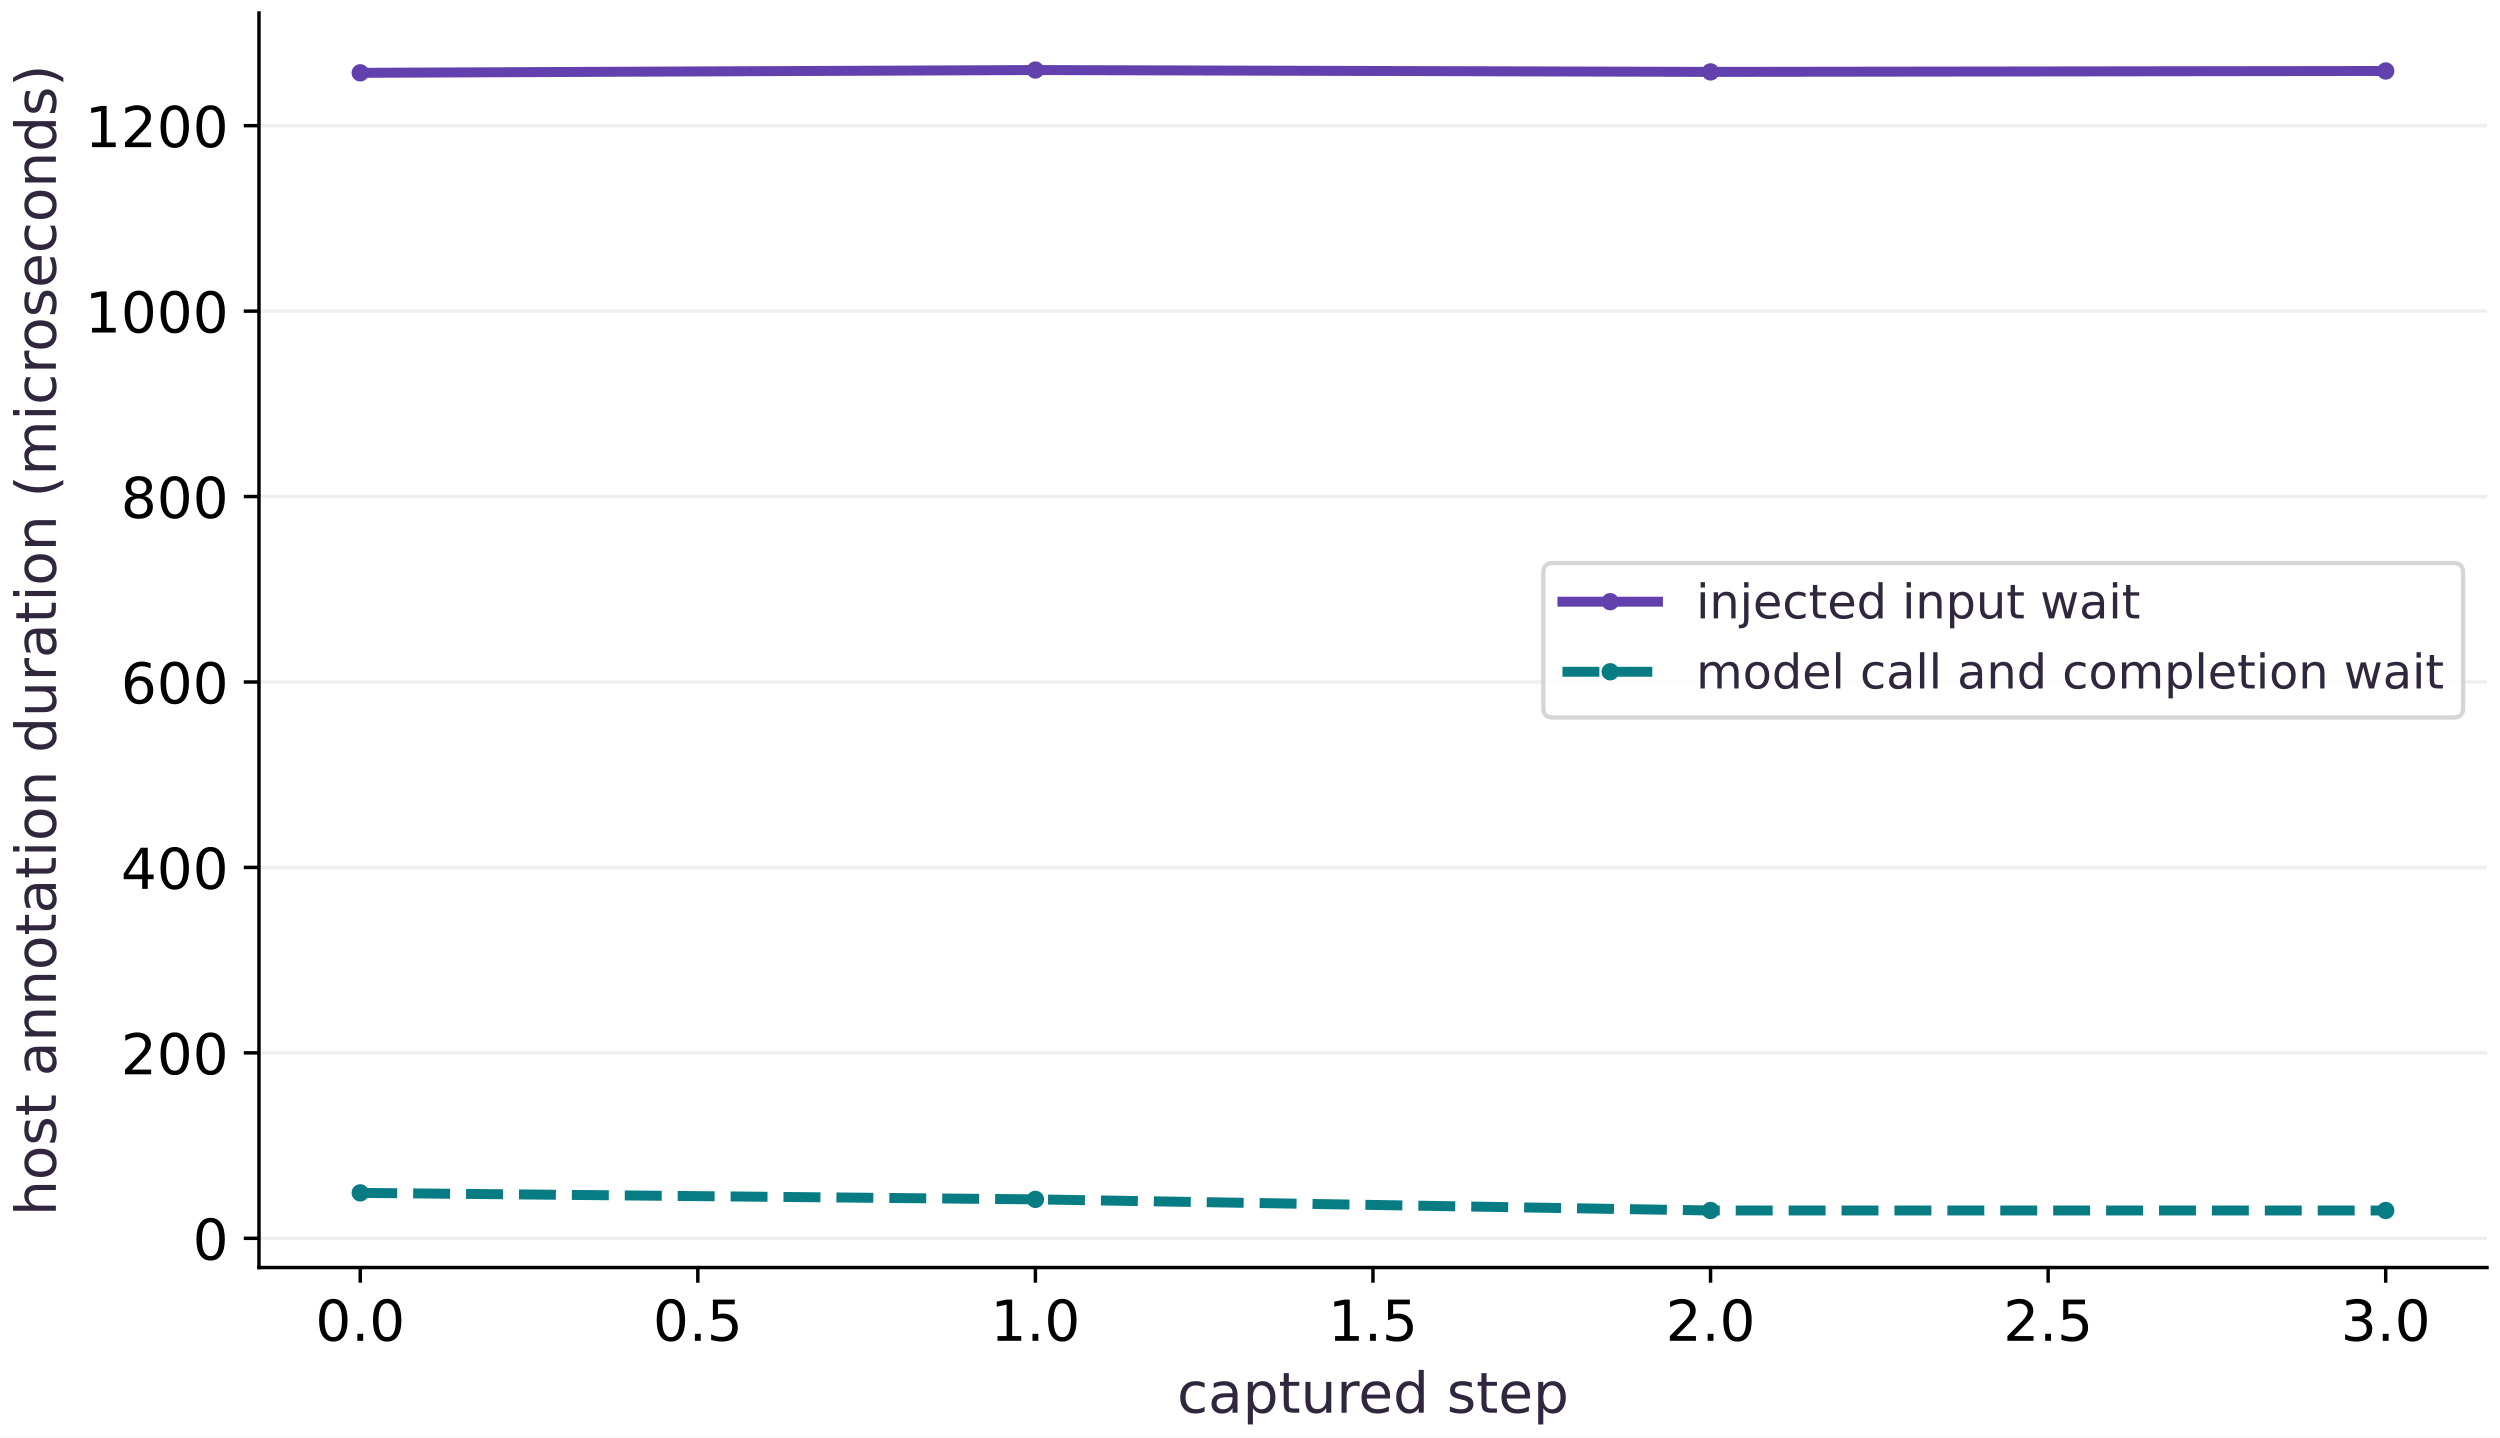
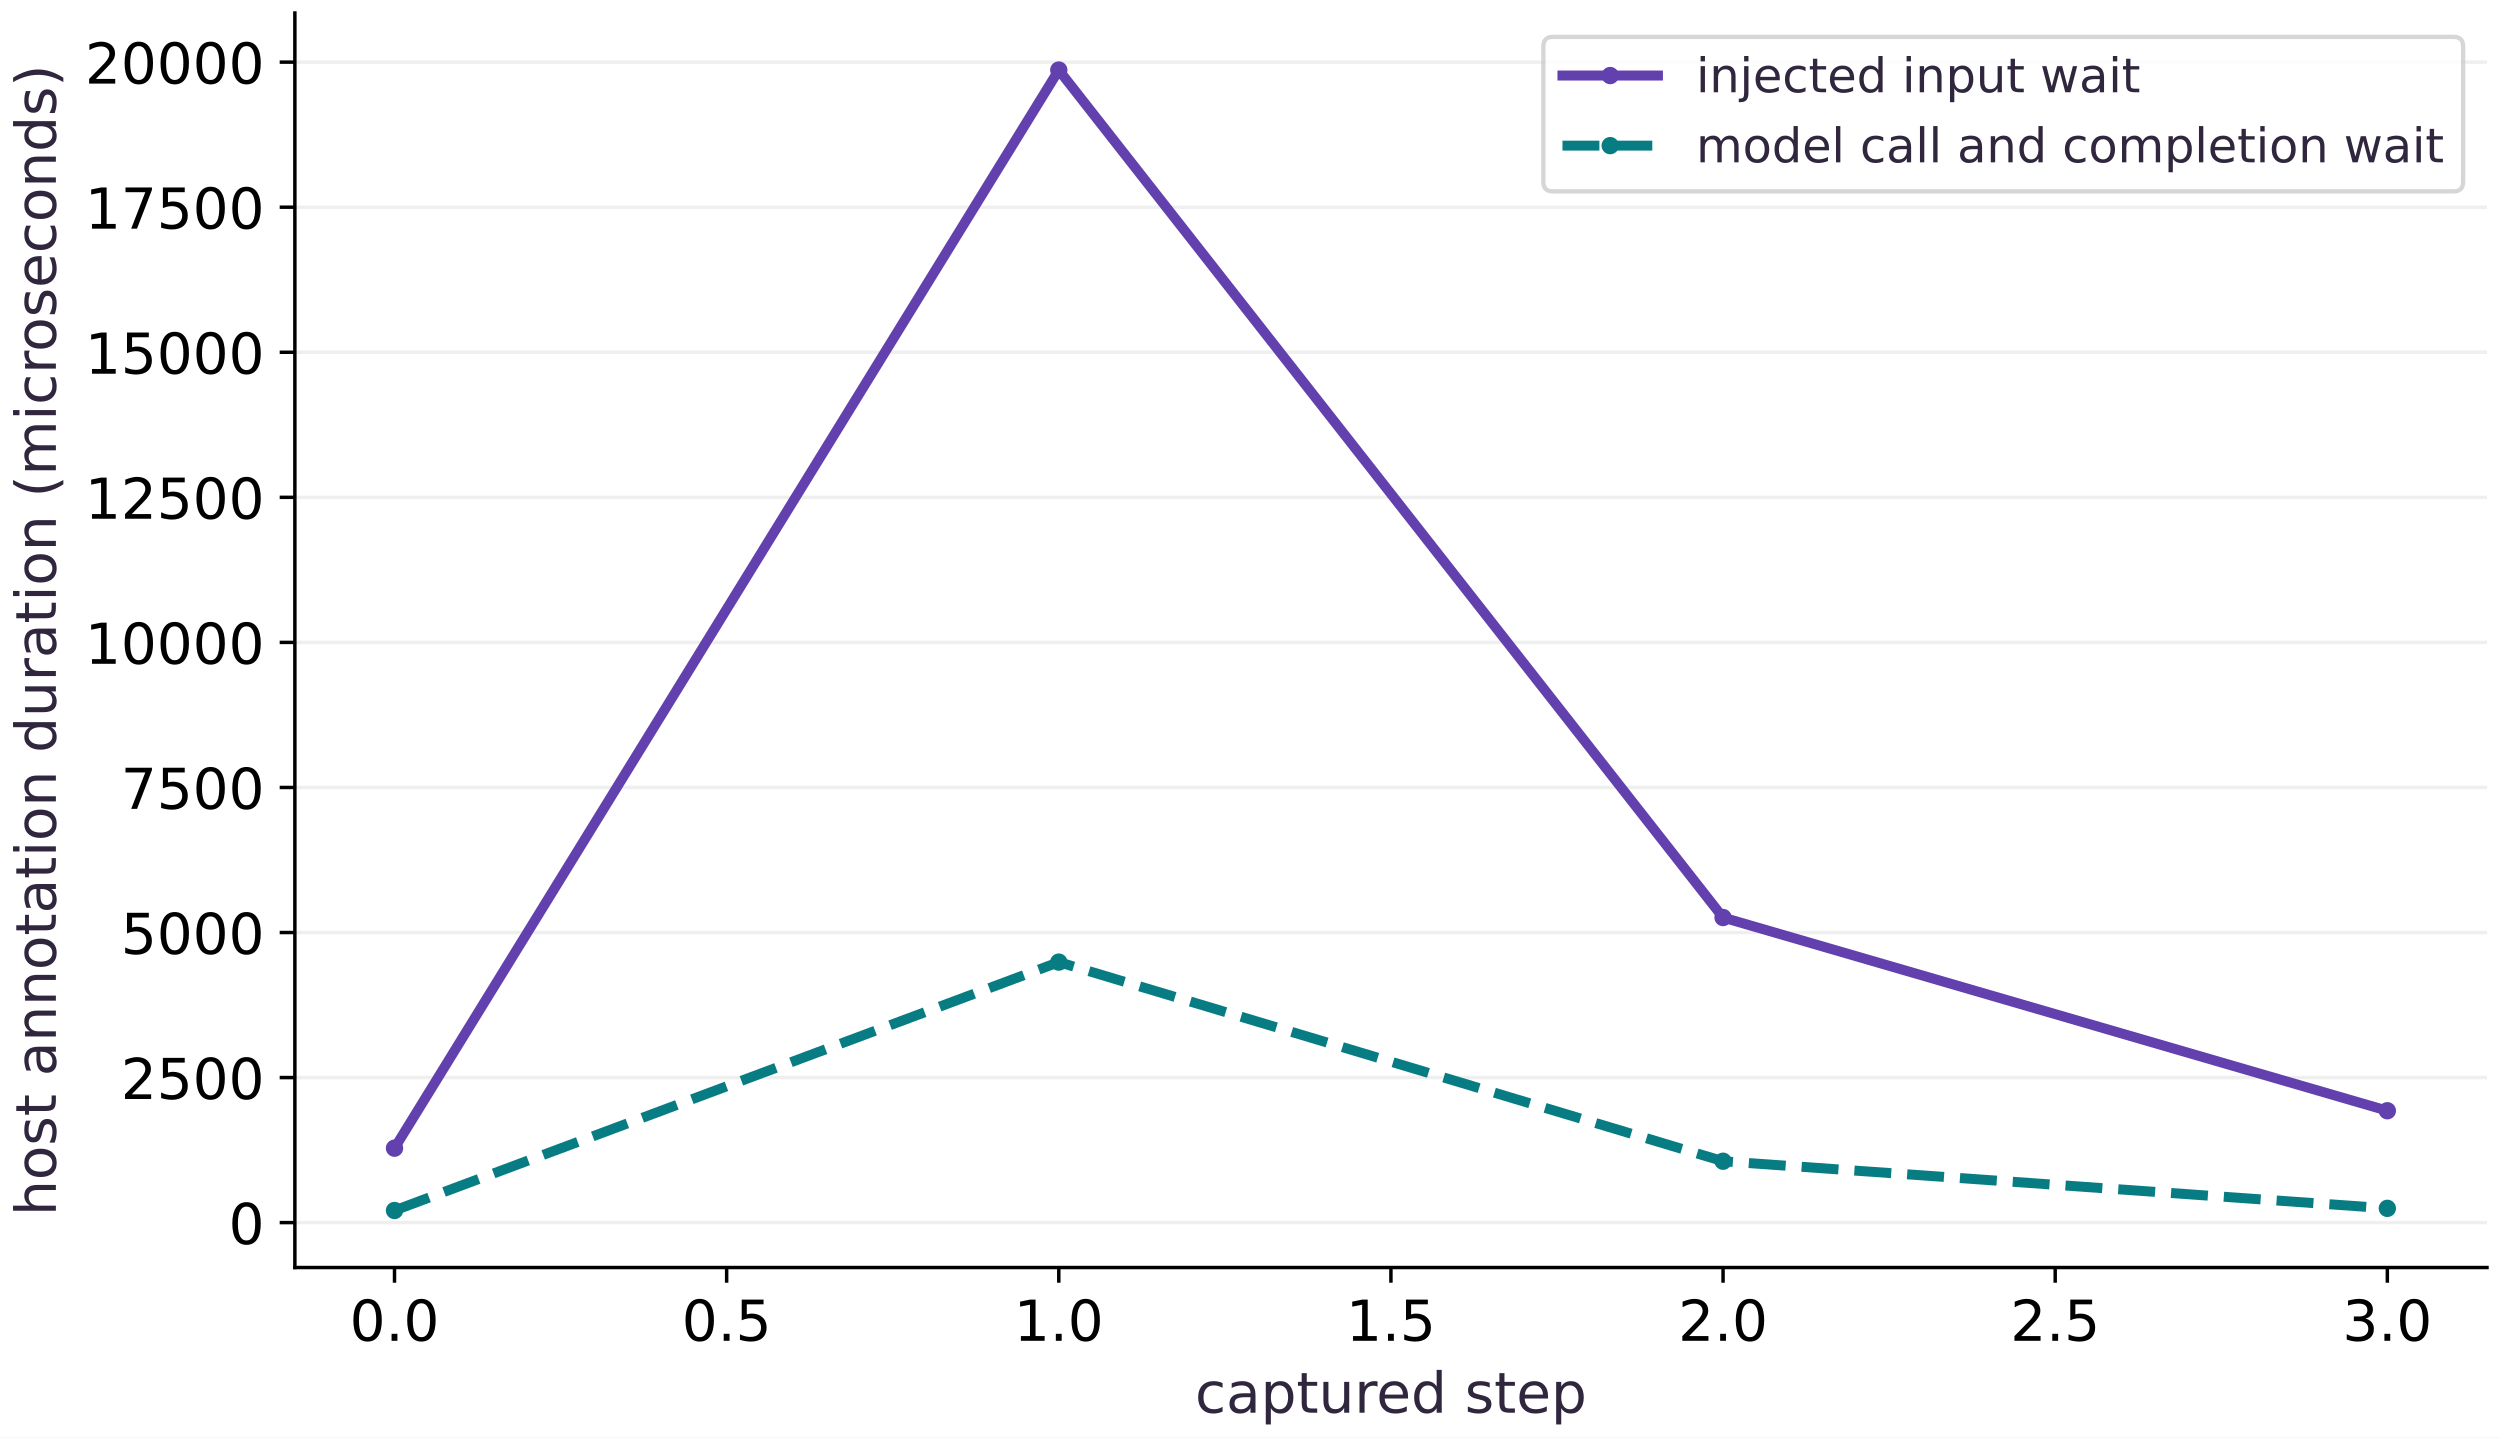
<svg xmlns="http://www.w3.org/2000/svg" xmlns:xlink="http://www.w3.org/1999/xlink" width="576pt" height="331.2pt" viewBox="0 0 576 331.2" version="1.1">
  <defs>
    <style type="text/css">*{stroke-linejoin: round; stroke-linecap: butt}</style>
  </defs>
  <g id="figure_1">
    <g id="patch_1">
      <path d="M 0 331.2  L 576 331.2  L 576 0  L 0 0  z " style="fill: #ffffff" />
    </g>
    <g id="axes_1">
      <g id="patch_2">
-         <path d="M 59.667 292.037  L 573 292.037  L 573 3  L 59.667 3  z " style="fill: #ffffff" />
+         <path d="M 67.938 292.037  L 573 292.037  L 573 3  L 67.938 3  z " style="fill: #ffffff" />
      </g>
      <g id="matplotlib.axis_1">
        <g id="xtick_1">
          <g id="line2d_1">
            <defs>
              <path id="ma033d0179f" d="M 0 0  L 0 3.5  " style="stroke: #000000; stroke-width: 0.8" />
            </defs>
            <g>
-               <use xlink:href="#ma033d0179f" x="83" y="292.037" style="stroke: #000000; stroke-width: 0.8" />
+               <use xlink:href="#ma033d0179f" x="90.895" y="292.037" style="stroke: #000000; stroke-width: 0.8" />
            </g>
          </g>
          <g id="text_1">
-             <text style="font-size: 13px; font-family: 'DejaVu Sans'; text-anchor: middle" x="83" y="308.915" transform="rotate(-0 83.00012 308.9146)">0.0</text>
+             <text style="font-size: 13px; font-family: 'DejaVu Sans'; text-anchor: middle" x="90.895" y="308.915" transform="rotate(-0 90.8954 308.9146)">0.0</text>
          </g>
        </g>
        <g id="xtick_2">
          <g id="line2d_2">
            <g>
-               <use xlink:href="#ma033d0179f" x="160.778" y="292.037" style="stroke: #000000; stroke-width: 0.8" />
+               <use xlink:href="#ma033d0179f" x="167.42" y="292.037" style="stroke: #000000; stroke-width: 0.8" />
            </g>
          </g>
          <g id="text_2">
-             <text style="font-size: 13px; font-family: 'DejaVu Sans'; text-anchor: middle" x="160.778" y="308.915" transform="rotate(-0 160.7778 308.9146)">0.5</text>
+             <text style="font-size: 13px; font-family: 'DejaVu Sans'; text-anchor: middle" x="167.42" y="308.915" transform="rotate(-0 167.4199 308.9146)">0.5</text>
          </g>
        </g>
        <g id="xtick_3">
          <g id="line2d_3">
            <g>
-               <use xlink:href="#ma033d0179f" x="238.556" y="292.037" style="stroke: #000000; stroke-width: 0.8" />
+               <use xlink:href="#ma033d0179f" x="243.944" y="292.037" style="stroke: #000000; stroke-width: 0.8" />
            </g>
          </g>
          <g id="text_3">
-             <text style="font-size: 13px; font-family: 'DejaVu Sans'; text-anchor: middle" x="238.556" y="308.915" transform="rotate(-0 238.5556 308.9146)">1.0</text>
+             <text style="font-size: 13px; font-family: 'DejaVu Sans'; text-anchor: middle" x="243.944" y="308.915" transform="rotate(-0 243.9444 308.9146)">1.0</text>
          </g>
        </g>
        <g id="xtick_4">
          <g id="line2d_4">
            <g>
-               <use xlink:href="#ma033d0179f" x="316.333" y="292.037" style="stroke: #000000; stroke-width: 0.8" />
+               <use xlink:href="#ma033d0179f" x="320.469" y="292.037" style="stroke: #000000; stroke-width: 0.8" />
            </g>
          </g>
          <g id="text_4">
-             <text style="font-size: 13px; font-family: 'DejaVu Sans'; text-anchor: middle" x="316.333" y="308.915" transform="rotate(-0 316.3333 308.9146)">1.5</text>
+             <text style="font-size: 13px; font-family: 'DejaVu Sans'; text-anchor: middle" x="320.469" y="308.915" transform="rotate(-0 320.4689 308.9146)">1.5</text>
          </g>
        </g>
        <g id="xtick_5">
          <g id="line2d_5">
            <g>
-               <use xlink:href="#ma033d0179f" x="394.111" y="292.037" style="stroke: #000000; stroke-width: 0.8" />
+               <use xlink:href="#ma033d0179f" x="396.993" y="292.037" style="stroke: #000000; stroke-width: 0.8" />
            </g>
          </g>
          <g id="text_5">
-             <text style="font-size: 13px; font-family: 'DejaVu Sans'; text-anchor: middle" x="394.111" y="308.915" transform="rotate(-0 394.111 308.9146)">2.0</text>
+             <text style="font-size: 13px; font-family: 'DejaVu Sans'; text-anchor: middle" x="396.993" y="308.915" transform="rotate(-0 396.9934 308.9146)">2.0</text>
          </g>
        </g>
        <g id="xtick_6">
          <g id="line2d_6">
            <g>
-               <use xlink:href="#ma033d0179f" x="471.889" y="292.037" style="stroke: #000000; stroke-width: 0.8" />
+               <use xlink:href="#ma033d0179f" x="473.518" y="292.037" style="stroke: #000000; stroke-width: 0.8" />
            </g>
          </g>
          <g id="text_6">
-             <text style="font-size: 13px; font-family: 'DejaVu Sans'; text-anchor: middle" x="471.889" y="308.915" transform="rotate(-0 471.8887 308.9146)">2.5</text>
+             <text style="font-size: 13px; font-family: 'DejaVu Sans'; text-anchor: middle" x="473.518" y="308.915" transform="rotate(-0 473.5179 308.9146)">2.5</text>
          </g>
        </g>
        <g id="xtick_7">
          <g id="line2d_7">
            <g>
-               <use xlink:href="#ma033d0179f" x="549.666" y="292.037" style="stroke: #000000; stroke-width: 0.8" />
+               <use xlink:href="#ma033d0179f" x="550.042" y="292.037" style="stroke: #000000; stroke-width: 0.8" />
            </g>
          </g>
          <g id="text_7">
-             <text style="font-size: 13px; font-family: 'DejaVu Sans'; text-anchor: middle" x="549.666" y="308.915" transform="rotate(-0 549.6664 308.9146)">3.0</text>
+             <text style="font-size: 13px; font-family: 'DejaVu Sans'; text-anchor: middle" x="550.042" y="308.915" transform="rotate(-0 550.0424 308.9146)">3.0</text>
          </g>
        </g>
        <g id="text_8">
-           <text style="font-size: 13px; font-family: 'DejaVu Sans'; text-anchor: middle; fill: #30273e" x="316.333" y="325.496" transform="rotate(-0 316.3333 325.4962)">captured step</text>
+           <text style="font-size: 13px; font-family: 'DejaVu Sans'; text-anchor: middle; fill: #30273e" x="320.469" y="325.496" transform="rotate(-0 320.4689 325.4962)">captured step</text>
        </g>
      </g>
      <g id="matplotlib.axis_2">
        <g id="ytick_1">
          <g id="line2d_8">
-             <path d="M 59.667 285.307  L 573 285.307  " clip-path="url(#pcd8fe1b773)" style="fill: none; stroke: #b0b0b0; stroke-opacity: 0.2; stroke-width: 0.8; stroke-linecap: square" />
+             <path d="M 67.938 281.693  L 573 281.693  " clip-path="url(#p3b4d229560)" style="fill: none; stroke: #b0b0b0; stroke-opacity: 0.2; stroke-width: 0.8; stroke-linecap: square" />
          </g>
          <g id="line2d_9">
            <defs>
              <path id="mc0c4d2b732" d="M 0 0  L -3.5 0  " style="stroke: #000000; stroke-width: 0.8" />
            </defs>
            <g>
-               <use xlink:href="#mc0c4d2b732" x="59.667" y="285.307" style="stroke: #000000; stroke-width: 0.8" />
+               <use xlink:href="#mc0c4d2b732" x="67.938" y="281.693" style="stroke: #000000; stroke-width: 0.8" />
            </g>
          </g>
          <g id="text_9">
-             <text style="font-size: 13px; font-family: 'DejaVu Sans'; text-anchor: end" x="52.667" y="290.246" transform="rotate(-0 52.6668 290.2464)">0</text>
+             <text style="font-size: 13px; font-family: 'DejaVu Sans'; text-anchor: end" x="60.938" y="286.632" transform="rotate(-0 60.93805 286.6316)">0</text>
          </g>
        </g>
        <g id="ytick_2">
          <g id="line2d_10">
-             <path d="M 59.667 242.582  L 573 242.582  " clip-path="url(#pcd8fe1b773)" style="fill: none; stroke: #b0b0b0; stroke-opacity: 0.2; stroke-width: 0.8; stroke-linecap: square" />
+             <path d="M 67.938 248.271  L 573 248.271  " clip-path="url(#p3b4d229560)" style="fill: none; stroke: #b0b0b0; stroke-opacity: 0.2; stroke-width: 0.8; stroke-linecap: square" />
          </g>
          <g id="line2d_11">
            <g>
-               <use xlink:href="#mc0c4d2b732" x="59.667" y="242.582" style="stroke: #000000; stroke-width: 0.8" />
+               <use xlink:href="#mc0c4d2b732" x="67.938" y="248.271" style="stroke: #000000; stroke-width: 0.8" />
            </g>
          </g>
          <g id="text_10">
-             <text style="font-size: 13px; font-family: 'DejaVu Sans'; text-anchor: end" x="52.667" y="247.521" transform="rotate(-0 52.6668 247.5211)">200</text>
+             <text style="font-size: 13px; font-family: 'DejaVu Sans'; text-anchor: end" x="60.938" y="253.21" transform="rotate(-0 60.93805 253.2101)">2500</text>
          </g>
        </g>
        <g id="ytick_3">
          <g id="line2d_12">
-             <path d="M 59.667 199.857  L 573 199.857  " clip-path="url(#pcd8fe1b773)" style="fill: none; stroke: #b0b0b0; stroke-opacity: 0.2; stroke-width: 0.8; stroke-linecap: square" />
+             <path d="M 67.938 214.85  L 573 214.85  " clip-path="url(#p3b4d229560)" style="fill: none; stroke: #b0b0b0; stroke-opacity: 0.2; stroke-width: 0.8; stroke-linecap: square" />
          </g>
          <g id="line2d_13">
            <g>
-               <use xlink:href="#mc0c4d2b732" x="59.667" y="199.857" style="stroke: #000000; stroke-width: 0.8" />
+               <use xlink:href="#mc0c4d2b732" x="67.938" y="214.85" style="stroke: #000000; stroke-width: 0.8" />
            </g>
          </g>
          <g id="text_11">
-             <text style="font-size: 13px; font-family: 'DejaVu Sans'; text-anchor: end" x="52.667" y="204.796" transform="rotate(-0 52.6668 204.7959)">400</text>
+             <text style="font-size: 13px; font-family: 'DejaVu Sans'; text-anchor: end" x="60.938" y="219.789" transform="rotate(-0 60.93805 219.7885)">5000</text>
          </g>
        </g>
        <g id="ytick_4">
          <g id="line2d_14">
-             <path d="M 59.667 157.132  L 573 157.132  " clip-path="url(#pcd8fe1b773)" style="fill: none; stroke: #b0b0b0; stroke-opacity: 0.2; stroke-width: 0.8; stroke-linecap: square" />
+             <path d="M 67.938 181.428  L 573 181.428  " clip-path="url(#p3b4d229560)" style="fill: none; stroke: #b0b0b0; stroke-opacity: 0.2; stroke-width: 0.8; stroke-linecap: square" />
          </g>
          <g id="line2d_15">
            <g>
-               <use xlink:href="#mc0c4d2b732" x="59.667" y="157.132" style="stroke: #000000; stroke-width: 0.8" />
+               <use xlink:href="#mc0c4d2b732" x="67.938" y="181.428" style="stroke: #000000; stroke-width: 0.8" />
            </g>
          </g>
          <g id="text_12">
-             <text style="font-size: 13px; font-family: 'DejaVu Sans'; text-anchor: end" x="52.667" y="162.071" transform="rotate(-0 52.6668 162.0706)">600</text>
+             <text style="font-size: 13px; font-family: 'DejaVu Sans'; text-anchor: end" x="60.938" y="186.367" transform="rotate(-0 60.93805 186.3669)">7500</text>
          </g>
        </g>
        <g id="ytick_5">
          <g id="line2d_16">
-             <path d="M 59.667 114.406  L 573 114.406  " clip-path="url(#pcd8fe1b773)" style="fill: none; stroke: #b0b0b0; stroke-opacity: 0.2; stroke-width: 0.8; stroke-linecap: square" />
+             <path d="M 67.938 148.006  L 573 148.006  " clip-path="url(#p3b4d229560)" style="fill: none; stroke: #b0b0b0; stroke-opacity: 0.2; stroke-width: 0.8; stroke-linecap: square" />
          </g>
          <g id="line2d_17">
            <g>
-               <use xlink:href="#mc0c4d2b732" x="59.667" y="114.406" style="stroke: #000000; stroke-width: 0.8" />
+               <use xlink:href="#mc0c4d2b732" x="67.938" y="148.006" style="stroke: #000000; stroke-width: 0.8" />
            </g>
          </g>
          <g id="text_13">
-             <text style="font-size: 13px; font-family: 'DejaVu Sans'; text-anchor: end" x="52.667" y="119.345" transform="rotate(-0 52.6668 119.3453)">800</text>
+             <text style="font-size: 13px; font-family: 'DejaVu Sans'; text-anchor: end" x="60.938" y="152.945" transform="rotate(-0 60.93805 152.9454)">10000</text>
          </g>
        </g>
        <g id="ytick_6">
          <g id="line2d_18">
-             <path d="M 59.667 71.681  L 573 71.681  " clip-path="url(#pcd8fe1b773)" style="fill: none; stroke: #b0b0b0; stroke-opacity: 0.2; stroke-width: 0.8; stroke-linecap: square" />
+             <path d="M 67.938 114.585  L 573 114.585  " clip-path="url(#p3b4d229560)" style="fill: none; stroke: #b0b0b0; stroke-opacity: 0.2; stroke-width: 0.8; stroke-linecap: square" />
          </g>
          <g id="line2d_19">
            <g>
-               <use xlink:href="#mc0c4d2b732" x="59.667" y="71.681" style="stroke: #000000; stroke-width: 0.8" />
+               <use xlink:href="#mc0c4d2b732" x="67.938" y="114.585" style="stroke: #000000; stroke-width: 0.8" />
            </g>
          </g>
          <g id="text_14">
-             <text style="font-size: 13px; font-family: 'DejaVu Sans'; text-anchor: end" x="52.667" y="76.62" transform="rotate(-0 52.6668 76.62008)">1000</text>
+             <text style="font-size: 13px; font-family: 'DejaVu Sans'; text-anchor: end" x="60.938" y="119.524" transform="rotate(-0 60.93805 119.5238)">12500</text>
          </g>
        </g>
        <g id="ytick_7">
          <g id="line2d_20">
-             <path d="M 59.667 28.956  L 573 28.956  " clip-path="url(#pcd8fe1b773)" style="fill: none; stroke: #b0b0b0; stroke-opacity: 0.2; stroke-width: 0.8; stroke-linecap: square" />
+             <path d="M 67.938 81.163  L 573 81.163  " clip-path="url(#p3b4d229560)" style="fill: none; stroke: #b0b0b0; stroke-opacity: 0.2; stroke-width: 0.8; stroke-linecap: square" />
          </g>
          <g id="line2d_21">
            <g>
-               <use xlink:href="#mc0c4d2b732" x="59.667" y="28.956" style="stroke: #000000; stroke-width: 0.8" />
+               <use xlink:href="#mc0c4d2b732" x="67.938" y="81.163" style="stroke: #000000; stroke-width: 0.8" />
            </g>
          </g>
          <g id="text_15">
-             <text style="font-size: 13px; font-family: 'DejaVu Sans'; text-anchor: end" x="52.667" y="33.895" transform="rotate(-0 52.6668 33.89482)">1200</text>
-           </g>
-         </g>
-         <g id="text_16">
+             <text style="font-size: 13px; font-family: 'DejaVu Sans'; text-anchor: end" x="60.938" y="86.102" transform="rotate(-0 60.93805 86.10224)">15000</text>
+           </g>
+         </g>
+         <g id="ytick_8">
+           <g id="line2d_22">
+             <path d="M 67.938 47.742  L 573 47.742  " clip-path="url(#p3b4d229560)" style="fill: none; stroke: #b0b0b0; stroke-opacity: 0.2; stroke-width: 0.8; stroke-linecap: square" />
+           </g>
+           <g id="line2d_23">
+             <g>
+               <use xlink:href="#mc0c4d2b732" x="67.938" y="47.742" style="stroke: #000000; stroke-width: 0.8" />
+             </g>
+           </g>
+           <g id="text_16">
+             <text style="font-size: 13px; font-family: 'DejaVu Sans'; text-anchor: end" x="60.938" y="52.681" transform="rotate(-0 60.93805 52.68068)">17500</text>
+           </g>
+         </g>
+         <g id="ytick_9">
+           <g id="line2d_24">
+             <path d="M 67.938 14.32  L 573 14.32  " clip-path="url(#p3b4d229560)" style="fill: none; stroke: #b0b0b0; stroke-opacity: 0.2; stroke-width: 0.8; stroke-linecap: square" />
+           </g>
+           <g id="line2d_25">
+             <g>
+               <use xlink:href="#mc0c4d2b732" x="67.938" y="14.32" style="stroke: #000000; stroke-width: 0.8" />
+             </g>
+           </g>
+           <g id="text_17">
+             <text style="font-size: 13px; font-family: 'DejaVu Sans'; text-anchor: end" x="60.938" y="19.259" transform="rotate(-0 60.93805 19.25911)">20000</text>
+           </g>
+         </g>
+         <g id="text_18">
          <text style="font-size: 13px; font-family: 'DejaVu Sans'; text-anchor: middle; fill: #30273e" x="12.878" y="147.518" transform="rotate(-90 12.87821 147.5184)">host annotation duration (microseconds)</text>
        </g>
      </g>
-       <g id="line2d_22">
-         <path d="M 83 16.779  L 238.556 16.138  L 394.111 16.566  L 549.666 16.352  " clip-path="url(#pcd8fe1b773)" style="fill: none; stroke: #6240ad; stroke-width: 2.3; stroke-linecap: square" />
+       <g id="line2d_26">
+         <path d="M 90.895 264.541  L 243.944 16.138  L 396.993 211.4  L 550.042 255.918  " clip-path="url(#p3b4d229560)" style="fill: none; stroke: #6240ad; stroke-width: 2.3; stroke-linecap: square" />
        <defs>
          <path id="mb5add634bd" d="M 0 1.5  C 0.398 1.5 0.779 1.342 1.061 1.061  C 1.342 0.779 1.5 0.398 1.5 0  C 1.5 -0.398 1.342 -0.779 1.061 -1.061  C 0.779 -1.342 0.398 -1.5 0 -1.5  C -0.398 -1.5 -0.779 -1.342 -1.061 -1.061  C -1.342 -0.779 -1.5 -0.398 -1.5 0  C -1.5 0.398 -1.342 0.779 -1.061 1.061  C -0.779 1.342 -0.398 1.5 0 1.5  z " style="stroke: #6240ad" />
        </defs>
-         <g clip-path="url(#pcd8fe1b773)">
-           <use xlink:href="#mb5add634bd" x="83" y="16.779" style="fill: #6240ad; stroke: #6240ad" />
-           <use xlink:href="#mb5add634bd" x="238.556" y="16.138" style="fill: #6240ad; stroke: #6240ad" />
-           <use xlink:href="#mb5add634bd" x="394.111" y="16.566" style="fill: #6240ad; stroke: #6240ad" />
-           <use xlink:href="#mb5add634bd" x="549.666" y="16.352" style="fill: #6240ad; stroke: #6240ad" />
-         </g>
-       </g>
-       <g id="line2d_23">
-         <path d="M 83 274.84  L 238.556 276.335  L 394.111 278.899  L 549.666 278.899  " clip-path="url(#pcd8fe1b773)" style="fill: none; stroke-dasharray: 8.51,3.68; stroke-dashoffset: 0; stroke: #087c83; stroke-width: 2.3" />
+         <g clip-path="url(#p3b4d229560)">
+           <use xlink:href="#mb5add634bd" x="90.895" y="264.541" style="fill: #6240ad; stroke: #6240ad" />
+           <use xlink:href="#mb5add634bd" x="243.944" y="16.138" style="fill: #6240ad; stroke: #6240ad" />
+           <use xlink:href="#mb5add634bd" x="396.993" y="211.4" style="fill: #6240ad; stroke: #6240ad" />
+           <use xlink:href="#mb5add634bd" x="550.042" y="255.918" style="fill: #6240ad; stroke: #6240ad" />
+         </g>
+       </g>
+       <g id="line2d_27">
+         <path d="M 90.895 278.899  L 243.944 221.668  L 396.993 267.549  L 550.042 278.404  " clip-path="url(#p3b4d229560)" style="fill: none; stroke-dasharray: 8.51,3.68; stroke-dashoffset: 0; stroke: #087c83; stroke-width: 2.3" />
        <defs>
          <path id="m8083776500" d="M 0 1.5  C 0.398 1.5 0.779 1.342 1.061 1.061  C 1.342 0.779 1.5 0.398 1.5 0  C 1.5 -0.398 1.342 -0.779 1.061 -1.061  C 0.779 -1.342 0.398 -1.5 0 -1.5  C -0.398 -1.5 -0.779 -1.342 -1.061 -1.061  C -1.342 -0.779 -1.5 -0.398 -1.5 0  C -1.5 0.398 -1.342 0.779 -1.061 1.061  C -0.779 1.342 -0.398 1.5 0 1.5  z " style="stroke: #087c83" />
        </defs>
-         <g clip-path="url(#pcd8fe1b773)">
-           <use xlink:href="#m8083776500" x="83" y="274.84" style="fill: #087c83; stroke: #087c83" />
-           <use xlink:href="#m8083776500" x="238.556" y="276.335" style="fill: #087c83; stroke: #087c83" />
-           <use xlink:href="#m8083776500" x="394.111" y="278.899" style="fill: #087c83; stroke: #087c83" />
-           <use xlink:href="#m8083776500" x="549.666" y="278.899" style="fill: #087c83; stroke: #087c83" />
+         <g clip-path="url(#p3b4d229560)">
+           <use xlink:href="#m8083776500" x="90.895" y="278.899" style="fill: #087c83; stroke: #087c83" />
+           <use xlink:href="#m8083776500" x="243.944" y="221.668" style="fill: #087c83; stroke: #087c83" />
+           <use xlink:href="#m8083776500" x="396.993" y="267.549" style="fill: #087c83; stroke: #087c83" />
+           <use xlink:href="#m8083776500" x="550.042" y="278.404" style="fill: #087c83; stroke: #087c83" />
        </g>
      </g>
      <g id="patch_3">
-         <path d="M 59.667 292.037  L 59.667 3  " style="fill: none; stroke: #000000; stroke-width: 0.8; stroke-linejoin: miter; stroke-linecap: square" />
+         <path d="M 67.938 292.037  L 67.938 3  " style="fill: none; stroke: #000000; stroke-width: 0.8; stroke-linejoin: miter; stroke-linecap: square" />
      </g>
      <g id="patch_4">
-         <path d="M 59.667 292.037  L 573 292.037  " style="fill: none; stroke: #000000; stroke-width: 0.8; stroke-linejoin: miter; stroke-linecap: square" />
+         <path d="M 67.938 292.037  L 573 292.037  " style="fill: none; stroke: #000000; stroke-width: 0.8; stroke-linejoin: miter; stroke-linecap: square" />
      </g>
      <g id="legend_1">
        <g id="patch_5">
-           <path d="M 357.79 165.314  L 565.3 165.314  Q 567.5 165.314 567.5 163.114  L 567.5 131.923  Q 567.5 129.722 565.3 129.722  L 357.79 129.722  Q 355.59 129.722 355.59 131.923  L 355.59 163.114  Q 355.59 165.314 357.79 165.314  z " style="fill: #ffffff; opacity: 0.8; stroke: #cccccc; stroke-linejoin: miter" />
-         </g>
-         <g id="line2d_24">
-           <path d="M 359.99 138.631  L 370.99 138.631  L 381.99 138.631  " style="fill: none; stroke: #6240ad; stroke-width: 2.3; stroke-linecap: square" />
+           <path d="M 357.79 44.092  L 565.3 44.092  Q 567.5 44.092 567.5 41.892  L 567.5 10.7  Q 567.5 8.5 565.3 8.5  L 357.79 8.5  Q 355.59 8.5 355.59 10.7  L 355.59 41.892  Q 355.59 44.092 357.79 44.092  z " style="fill: #ffffff; opacity: 0.8; stroke: #cccccc; stroke-linejoin: miter" />
+         </g>
+         <g id="line2d_28">
+           <path d="M 359.99 17.409  L 370.99 17.409  L 381.99 17.409  " style="fill: none; stroke: #6240ad; stroke-width: 2.3; stroke-linecap: square" />
          <g>
-             <use xlink:href="#mb5add634bd" x="370.99" y="138.631" style="fill: #6240ad; stroke: #6240ad" />
-           </g>
-         </g>
-         <g id="text_17">
-           <text style="font-size: 11px; font-family: 'DejaVu Sans'; text-anchor: start; fill: #30273e" x="390.79" y="142.481" transform="rotate(-0 390.7899 142.4808)">injected input wait</text>
-         </g>
-         <g id="line2d_25">
-           <path d="M 359.99 154.777  L 370.99 154.777  L 381.99 154.777  " style="fill: none; stroke-dasharray: 8.51,3.68; stroke-dashoffset: 0; stroke: #087c83; stroke-width: 2.3" />
+             <use xlink:href="#mb5add634bd" x="370.99" y="17.409" style="fill: #6240ad; stroke: #6240ad" />
+           </g>
+         </g>
+         <g id="text_19">
+           <text style="font-size: 11px; font-family: 'DejaVu Sans'; text-anchor: start; fill: #30273e" x="390.79" y="21.259" transform="rotate(-0 390.7899 21.25852)">injected input wait</text>
+         </g>
+         <g id="line2d_29">
+           <path d="M 359.99 33.554  L 370.99 33.554  L 381.99 33.554  " style="fill: none; stroke-dasharray: 8.51,3.68; stroke-dashoffset: 0; stroke: #087c83; stroke-width: 2.3" />
          <g>
-             <use xlink:href="#m8083776500" x="370.99" y="154.777" style="fill: #087c83; stroke: #087c83" />
-           </g>
-         </g>
-         <g id="text_18">
-           <text style="font-size: 11px; font-family: 'DejaVu Sans'; text-anchor: start; fill: #30273e" x="390.79" y="158.627" transform="rotate(-0 390.7899 158.6267)">model call and completion wait</text>
+             <use xlink:href="#m8083776500" x="370.99" y="33.554" style="fill: #087c83; stroke: #087c83" />
+           </g>
+         </g>
+         <g id="text_20">
+           <text style="font-size: 11px; font-family: 'DejaVu Sans'; text-anchor: start; fill: #30273e" x="390.79" y="37.404" transform="rotate(-0 390.7899 37.40446)">model call and completion wait</text>
        </g>
      </g>
    </g>
  </g>
  <defs>
-     <clipPath id="pcd8fe1b773">
-       <rect x="59.667" y="3" width="513.333" height="289.036" />
+     <clipPath id="p3b4d229560">
+       <rect x="67.938" y="3" width="505.062" height="289.036" />
    </clipPath>
  </defs>
</svg>
